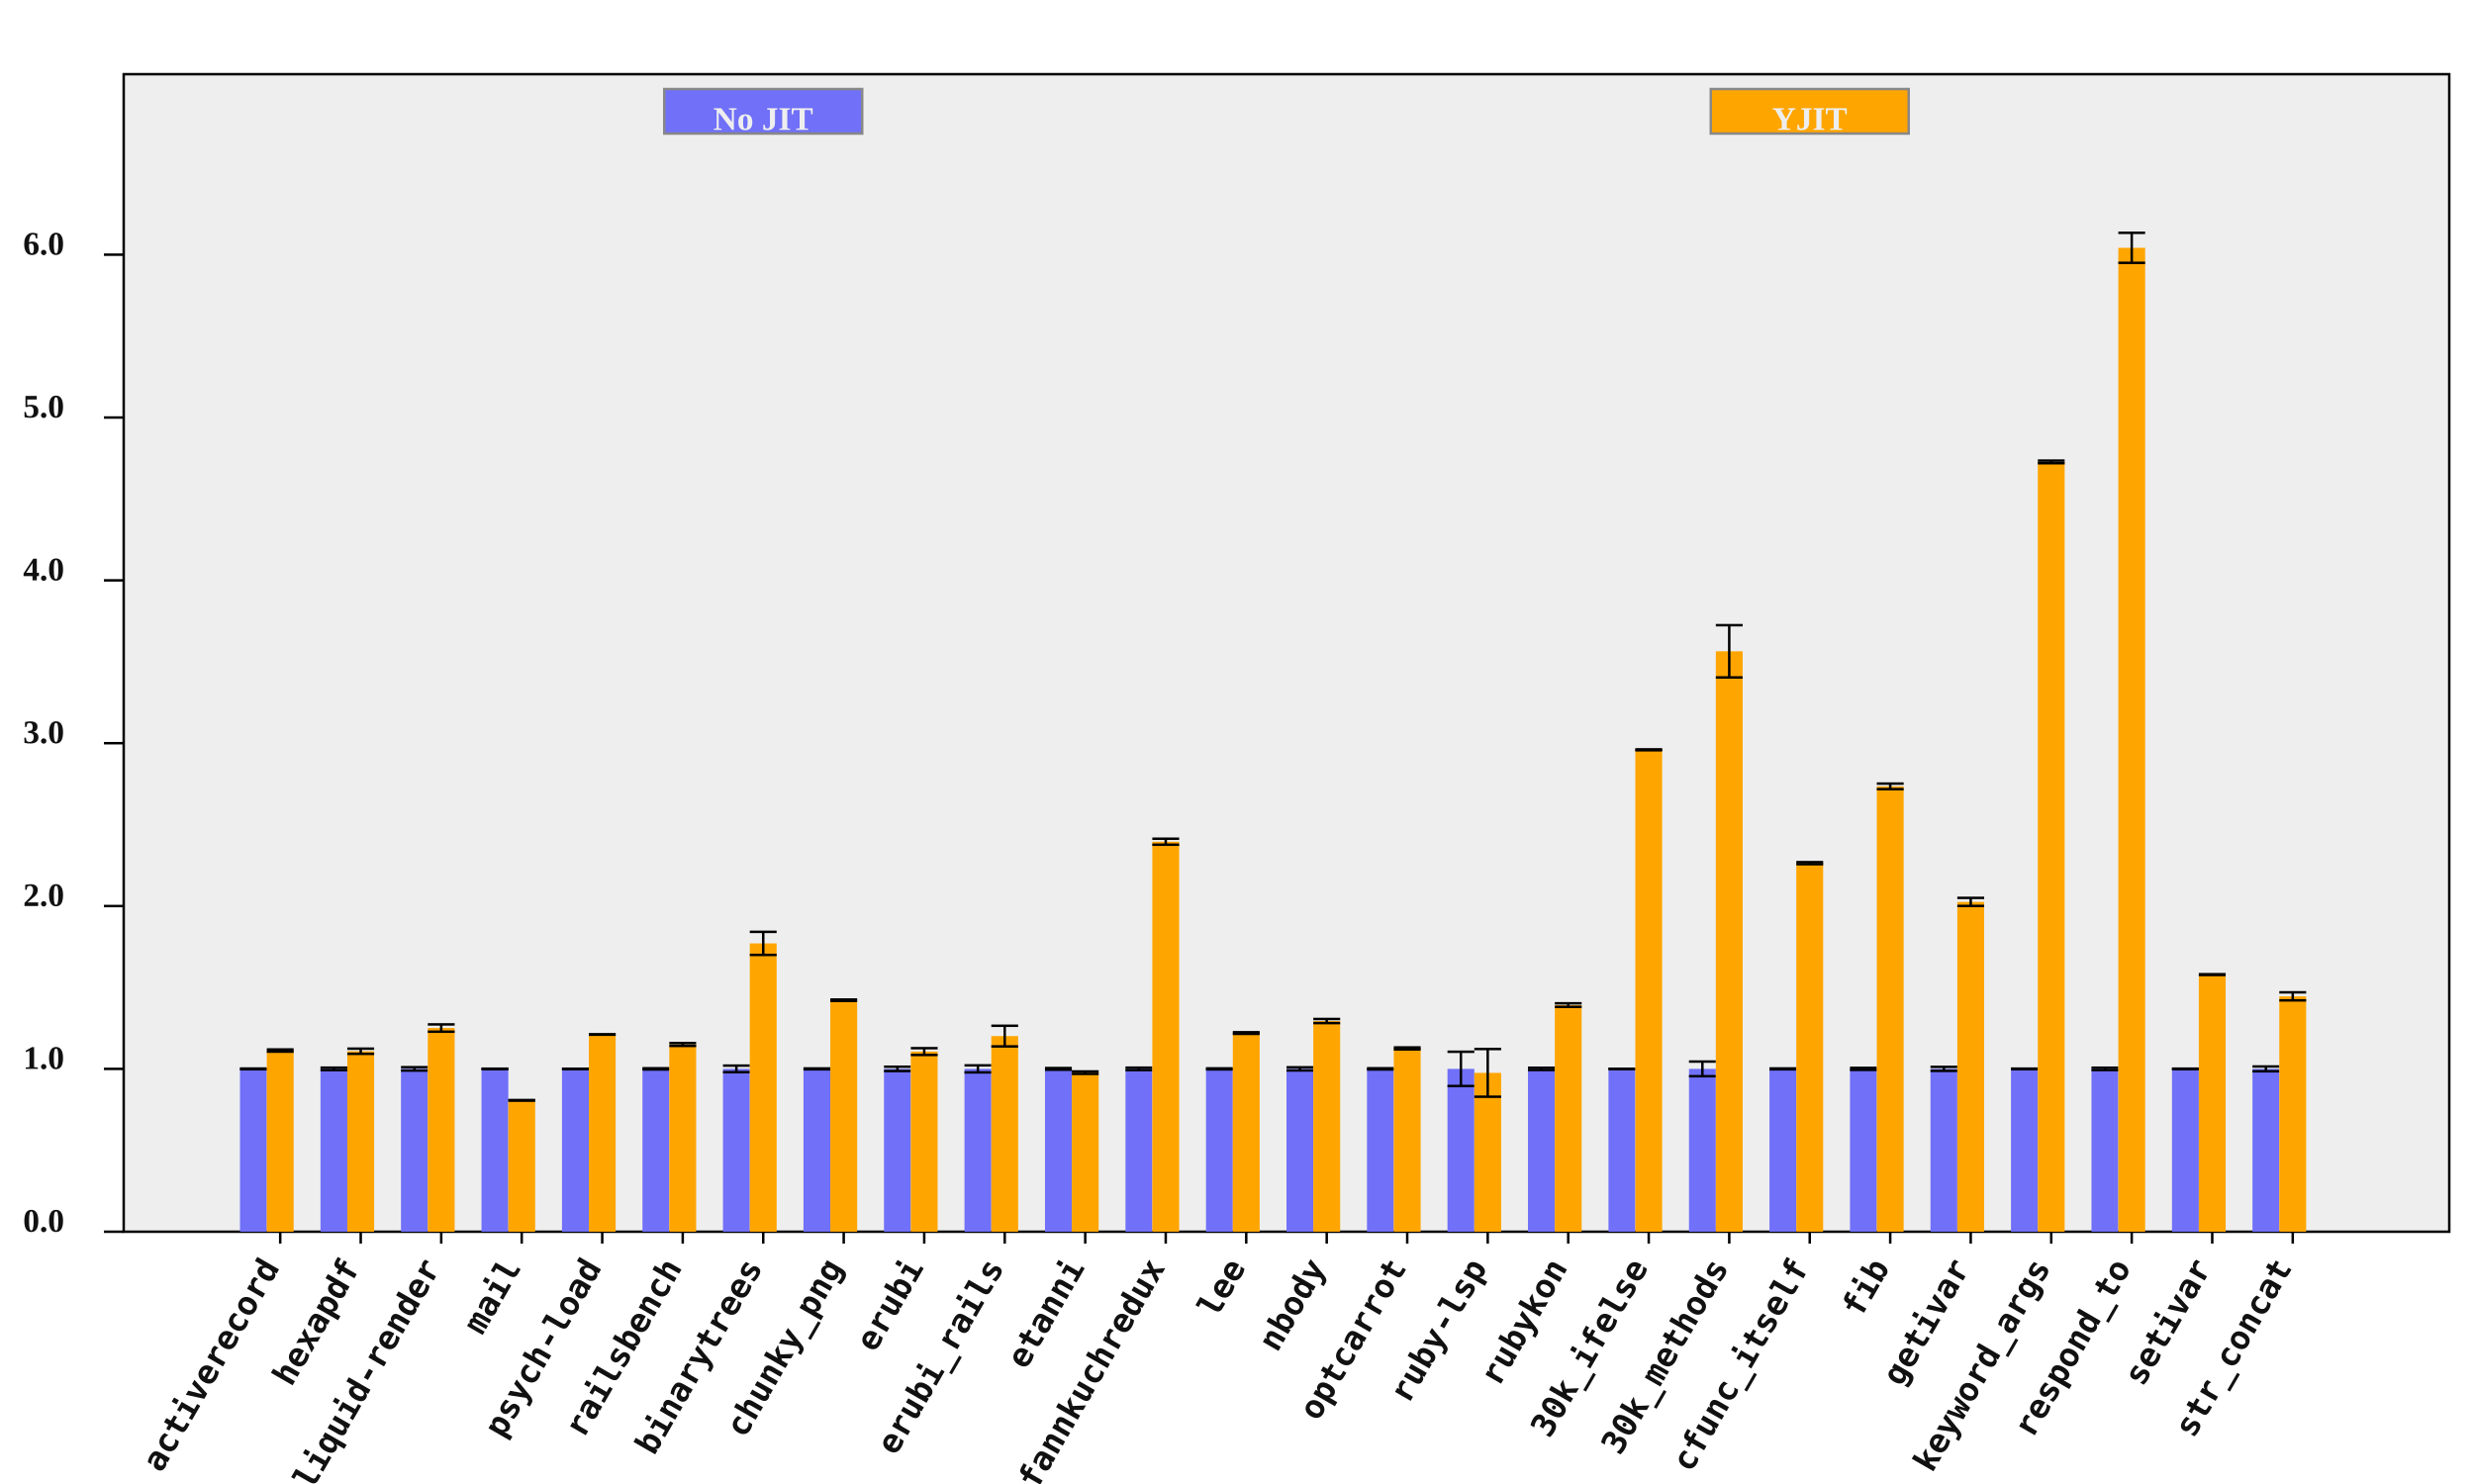
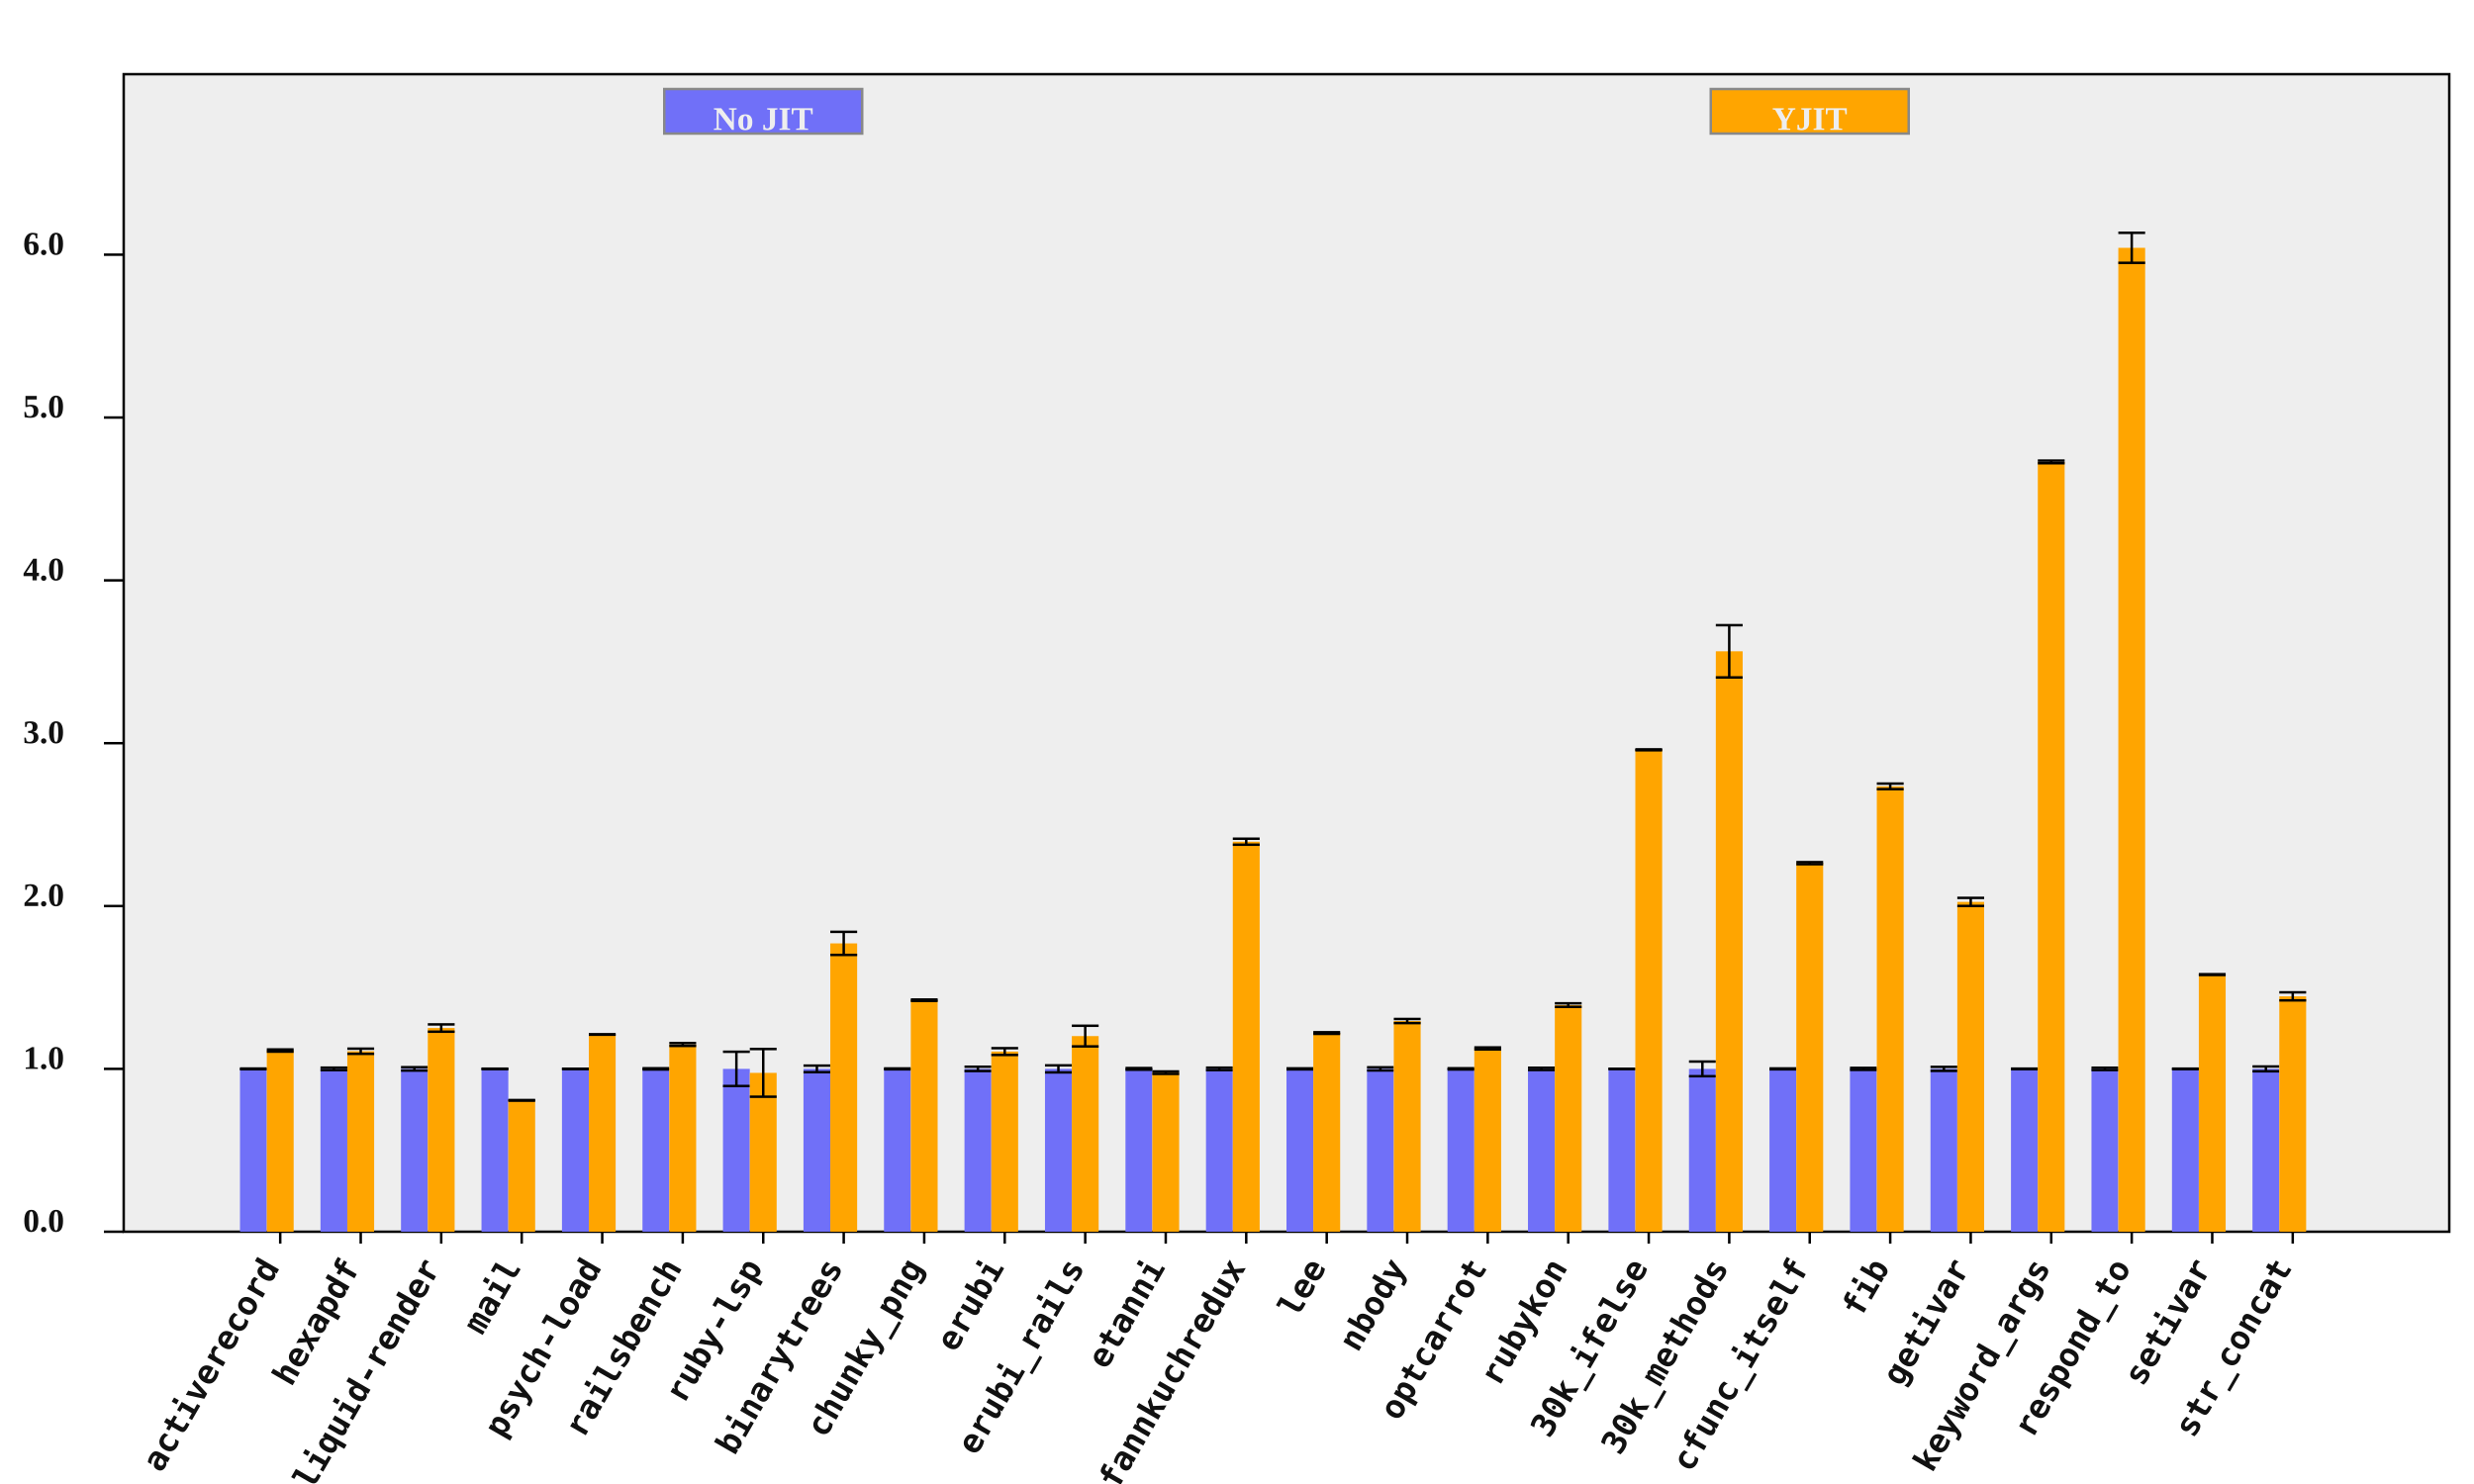
<svg xmlns="http://www.w3.org/2000/svg" viewBox="0 0 1000 600" width="100%" height="100%">
  <rect x="50.0" y="30.0" width="940.0" height="468" stroke="#000" fill="#EEE" />
  <line x1="42.0" y1="498" x2="50.0" y2="498" stroke="#000" />
  <text x="26" y="498" text-anchor="end" font-weight="bold" font-size="small" fill="#111">
0.0
</text>
  <line x1="42.0" y1="432.162" x2="50.0" y2="432.162" stroke="#000" />
  <text x="26" y="432.162" text-anchor="end" font-weight="bold" font-size="small" fill="#111">
1.0
</text>
  <line x1="42.0" y1="366.323" x2="50.0" y2="366.323" stroke="#000" />
  <text x="26" y="366.323" text-anchor="end" font-weight="bold" font-size="small" fill="#111">
2.0
</text>
  <line x1="42.0" y1="300.485" x2="50.0" y2="300.485" stroke="#000" />
  <text x="26" y="300.485" text-anchor="end" font-weight="bold" font-size="small" fill="#111">
3.0
</text>
  <line x1="42.0" y1="234.646" x2="50.0" y2="234.646" stroke="#000" />
  <text x="26" y="234.646" text-anchor="end" font-weight="bold" font-size="small" fill="#111">
4.0
</text>
  <line x1="42.0" y1="168.808" x2="50.0" y2="168.808" stroke="#000" />
  <text x="26" y="168.808" text-anchor="end" font-weight="bold" font-size="small" fill="#111">
5.0
</text>
  <line x1="42.0" y1="102.97" x2="50.0" y2="102.97" stroke="#000" />
  <text x="26" y="102.97" text-anchor="end" font-weight="bold" font-size="small" fill="#111">
6.0
</text>
  <rect x="268.5" y="36" width="80.0" height="18.0" fill="#7070f8" stroke="#888" />
  <text x="308.5" y="52.5" font-size="small" text-anchor="middle" font-weight="bold" fill="#EEE">
No JIT
</text>
  <rect x="691.5" y="36" width="80.0" height="18.0" fill="orange" stroke="#888" />
  <text x="731.5" y="52.5" font-size="small" text-anchor="middle" font-weight="bold" fill="#EEE">
YJIT
</text>
  <rect x="97.0" y="432.162" width="10.846" height="65.838" fill="#7070f8" data-tooltip="1.00x baseline speed (No JIT)" />
  <line x1="97.0" y1="432.018" x2="107.846" y2="432.018" stroke="#000" />
  <line x1="97.0" y1="432.305" x2="107.846" y2="432.305" stroke="#000" />
  <line x1="102.423" y1="432.018" x2="102.423" y2="432.305" stroke="#000" />
  <rect x="107.846" y="424.749" width="10.846" height="73.251" fill="orange" data-tooltip="1.11x baseline speed (YJIT)" />
  <line x1="107.846" y1="424.3" x2="118.692" y2="424.3" stroke="#000" />
  <line x1="107.846" y1="425.197" x2="118.692" y2="425.197" stroke="#000" />
  <line x1="113.269" y1="424.3" x2="113.269" y2="425.197" stroke="#000" />
  <line x1="113.269" y1="498.0" x2="113.269" y2="502.8" stroke="#000" />
  <text x="113.269" y="512.4" fill="#111" font-size="small" font-family="monospace" font-weight="bold" text-anchor="end" transform="rotate(-60, 113.2692, 512.4)">
activerecord
</text>
  <rect x="129.538" y="432.162" width="10.846" height="65.838" fill="#7070f8" data-tooltip="1.00x baseline speed (No JIT)" />
  <line x1="129.538" y1="431.66" x2="140.385" y2="431.66" stroke="#000" />
  <line x1="129.538" y1="432.663" x2="140.385" y2="432.663" stroke="#000" />
  <line x1="134.962" y1="431.66" x2="134.962" y2="432.663" stroke="#000" />
  <rect x="140.385" y="425.031" width="10.846" height="72.969" fill="orange" data-tooltip="1.11x baseline speed (YJIT)" />
  <line x1="140.385" y1="423.982" x2="151.231" y2="423.982" stroke="#000" />
  <line x1="140.385" y1="426.08" x2="151.231" y2="426.08" stroke="#000" />
  <line x1="145.808" y1="423.982" x2="145.808" y2="426.08" stroke="#000" />
  <line x1="145.808" y1="498.0" x2="145.808" y2="502.8" stroke="#000" />
  <text x="145.808" y="512.4" fill="#111" font-size="small" font-family="monospace" font-weight="bold" text-anchor="end" transform="rotate(-60, 145.8077, 512.4)">
hexapdf
</text>
  <rect x="162.077" y="432.162" width="10.846" height="65.838" fill="#7070f8" data-tooltip="1.00x baseline speed (No JIT)" />
  <line x1="162.077" y1="431.477" x2="172.923" y2="431.477" stroke="#000" />
  <line x1="162.077" y1="432.847" x2="172.923" y2="432.847" stroke="#000" />
  <line x1="167.5" y1="431.477" x2="167.5" y2="432.847" stroke="#000" />
  <rect x="172.923" y="415.651" width="10.846" height="82.349" fill="orange" data-tooltip="1.25x baseline speed (YJIT)" />
  <line x1="172.923" y1="414.176" x2="183.769" y2="414.176" stroke="#000" />
  <line x1="172.923" y1="417.126" x2="183.769" y2="417.126" stroke="#000" />
  <line x1="178.346" y1="414.176" x2="178.346" y2="417.126" stroke="#000" />
  <line x1="178.346" y1="498.0" x2="178.346" y2="502.8" stroke="#000" />
  <text x="178.346" y="512.4" fill="#111" font-size="small" font-family="monospace" font-weight="bold" text-anchor="end" transform="rotate(-60, 178.3462, 512.4)">
liquid-render
</text>
  <rect x="194.615" y="432.162" width="10.846" height="65.838" fill="#7070f8" data-tooltip="1.00x baseline speed (No JIT)" />
  <line x1="194.615" y1="432.075" x2="205.462" y2="432.075" stroke="#000" />
  <line x1="194.615" y1="432.248" x2="205.462" y2="432.248" stroke="#000" />
  <line x1="200.038" y1="432.075" x2="200.038" y2="432.248" stroke="#000" />
  <rect x="205.462" y="444.88" width="10.846" height="53.12" fill="orange" data-tooltip="0.81x baseline speed (YJIT)" />
  <line x1="205.462" y1="444.758" x2="216.308" y2="444.758" stroke="#000" />
  <line x1="205.462" y1="445.001" x2="216.308" y2="445.001" stroke="#000" />
  <line x1="210.885" y1="444.758" x2="210.885" y2="445.001" stroke="#000" />
  <line x1="210.885" y1="498.0" x2="210.885" y2="502.8" stroke="#000" />
  <text x="210.885" y="512.4" fill="#111" font-size="small" font-family="monospace" font-weight="bold" text-anchor="end" transform="rotate(-60, 210.8846, 512.4)">
mail
</text>
  <rect x="227.154" y="432.162" width="10.846" height="65.838" fill="#7070f8" data-tooltip="1.00x baseline speed (No JIT)" />
  <line x1="227.154" y1="432.093" x2="238.0" y2="432.093" stroke="#000" />
  <line x1="227.154" y1="432.23" x2="238.0" y2="432.23" stroke="#000" />
  <line x1="232.577" y1="432.093" x2="232.577" y2="432.23" stroke="#000" />
  <rect x="238.0" y="418.261" width="10.846" height="79.739" fill="orange" data-tooltip="1.21x baseline speed (YJIT)" />
  <line x1="238.0" y1="418.175" x2="248.846" y2="418.175" stroke="#000" />
  <line x1="238.0" y1="418.347" x2="248.846" y2="418.347" stroke="#000" />
  <line x1="243.423" y1="418.175" x2="243.423" y2="418.347" stroke="#000" />
  <line x1="243.423" y1="498.0" x2="243.423" y2="502.8" stroke="#000" />
  <text x="243.423" y="512.4" fill="#111" font-size="small" font-family="monospace" font-weight="bold" text-anchor="end" transform="rotate(-60, 243.4231, 512.4)">
psych-load
</text>
  <rect x="259.692" y="432.162" width="10.846" height="65.838" fill="#7070f8" data-tooltip="1.00x baseline speed (No JIT)" />
  <line x1="259.692" y1="431.909" x2="270.538" y2="431.909" stroke="#000" />
  <line x1="259.692" y1="432.414" x2="270.538" y2="432.414" stroke="#000" />
  <line x1="265.115" y1="431.909" x2="265.115" y2="432.414" stroke="#000" />
  <rect x="270.538" y="422.305" width="10.846" height="75.695" fill="orange" data-tooltip="1.15x baseline speed (YJIT)" />
  <line x1="270.538" y1="421.737" x2="281.385" y2="421.737" stroke="#000" />
  <line x1="270.538" y1="422.874" x2="281.385" y2="422.874" stroke="#000" />
  <line x1="275.962" y1="421.737" x2="275.962" y2="422.874" stroke="#000" />
  <line x1="275.962" y1="498.0" x2="275.962" y2="502.8" stroke="#000" />
  <text x="275.962" y="512.4" fill="#111" font-size="small" font-family="monospace" font-weight="bold" text-anchor="end" transform="rotate(-60, 275.9615, 512.4)">
railsbench
</text>
  <rect x="292.231" y="432.162" width="10.846" height="65.838" fill="#7070f8" data-tooltip="1.00x baseline speed (No JIT)" />
-   <line x1="292.231" y1="430.836" x2="303.077" y2="430.836" stroke="#000" />
-   <line x1="292.231" y1="433.487" x2="303.077" y2="433.487" stroke="#000" />
-   <line x1="297.654" y1="430.836" x2="297.654" y2="433.487" stroke="#000" />
-   <rect x="303.077" y="381.422" width="10.846" height="116.578" fill="orange" data-tooltip="1.77x baseline speed (YJIT)" />
-   <line x1="303.077" y1="376.757" x2="313.923" y2="376.757" stroke="#000" />
-   <line x1="303.077" y1="386.086" x2="313.923" y2="386.086" stroke="#000" />
-   <line x1="308.5" y1="376.757" x2="308.5" y2="386.086" stroke="#000" />
+   <line x1="292.231" y1="425.235" x2="303.077" y2="425.235" stroke="#000" />
+   <line x1="292.231" y1="439.088" x2="303.077" y2="439.088" stroke="#000" />
+   <line x1="297.654" y1="425.235" x2="297.654" y2="439.088" stroke="#000" />
+   <rect x="303.077" y="433.777" width="10.846" height="64.223" fill="orange" data-tooltip="0.98x baseline speed (YJIT)" />
+   <line x1="303.077" y1="424.131" x2="313.923" y2="424.131" stroke="#000" />
+   <line x1="303.077" y1="443.422" x2="313.923" y2="443.422" stroke="#000" />
+   <line x1="308.5" y1="424.131" x2="308.5" y2="443.422" stroke="#000" />
  <line x1="308.5" y1="498.0" x2="308.5" y2="502.8" stroke="#000" />
  <text x="308.5" y="512.4" fill="#111" font-size="small" font-family="monospace" font-weight="bold" text-anchor="end" transform="rotate(-60, 308.5, 512.4)">
- binarytrees
+ ruby-lsp
</text>
  <rect x="324.769" y="432.162" width="10.846" height="65.838" fill="#7070f8" data-tooltip="1.00x baseline speed (No JIT)" />
-   <line x1="324.769" y1="431.978" x2="335.615" y2="431.978" stroke="#000" />
-   <line x1="324.769" y1="432.345" x2="335.615" y2="432.345" stroke="#000" />
-   <line x1="330.192" y1="431.978" x2="330.192" y2="432.345" stroke="#000" />
-   <rect x="335.615" y="404.403" width="10.846" height="93.597" fill="orange" data-tooltip="1.42x baseline speed (YJIT)" />
-   <line x1="335.615" y1="404.122" x2="346.462" y2="404.122" stroke="#000" />
-   <line x1="335.615" y1="404.683" x2="346.462" y2="404.683" stroke="#000" />
-   <line x1="341.038" y1="404.122" x2="341.038" y2="404.683" stroke="#000" />
+   <line x1="324.769" y1="430.836" x2="335.615" y2="430.836" stroke="#000" />
+   <line x1="324.769" y1="433.487" x2="335.615" y2="433.487" stroke="#000" />
+   <line x1="330.192" y1="430.836" x2="330.192" y2="433.487" stroke="#000" />
+   <rect x="335.615" y="381.422" width="10.846" height="116.578" fill="orange" data-tooltip="1.77x baseline speed (YJIT)" />
+   <line x1="335.615" y1="376.757" x2="346.462" y2="376.757" stroke="#000" />
+   <line x1="335.615" y1="386.086" x2="346.462" y2="386.086" stroke="#000" />
+   <line x1="341.038" y1="376.757" x2="341.038" y2="386.086" stroke="#000" />
  <line x1="341.038" y1="498.0" x2="341.038" y2="502.8" stroke="#000" />
  <text x="341.038" y="512.4" fill="#111" font-size="small" font-family="monospace" font-weight="bold" text-anchor="end" transform="rotate(-60, 341.0385, 512.4)">
- chunky_png
+ binarytrees
</text>
  <rect x="357.308" y="432.162" width="10.846" height="65.838" fill="#7070f8" data-tooltip="1.00x baseline speed (No JIT)" />
-   <line x1="357.308" y1="431.293" x2="368.154" y2="431.293" stroke="#000" />
-   <line x1="357.308" y1="433.03" x2="368.154" y2="433.03" stroke="#000" />
-   <line x1="362.731" y1="431.293" x2="362.731" y2="433.03" stroke="#000" />
-   <rect x="368.154" y="425.161" width="10.846" height="72.839" fill="orange" data-tooltip="1.11x baseline speed (YJIT)" />
-   <line x1="368.154" y1="423.787" x2="379.0" y2="423.787" stroke="#000" />
-   <line x1="368.154" y1="426.535" x2="379.0" y2="426.535" stroke="#000" />
-   <line x1="373.577" y1="423.787" x2="373.577" y2="426.535" stroke="#000" />
+   <line x1="357.308" y1="431.978" x2="368.154" y2="431.978" stroke="#000" />
+   <line x1="357.308" y1="432.345" x2="368.154" y2="432.345" stroke="#000" />
+   <line x1="362.731" y1="431.978" x2="362.731" y2="432.345" stroke="#000" />
+   <rect x="368.154" y="404.403" width="10.846" height="93.597" fill="orange" data-tooltip="1.42x baseline speed (YJIT)" />
+   <line x1="368.154" y1="404.122" x2="379.0" y2="404.122" stroke="#000" />
+   <line x1="368.154" y1="404.683" x2="379.0" y2="404.683" stroke="#000" />
+   <line x1="373.577" y1="404.122" x2="373.577" y2="404.683" stroke="#000" />
  <line x1="373.577" y1="498.0" x2="373.577" y2="502.8" stroke="#000" />
  <text x="373.577" y="512.4" fill="#111" font-size="small" font-family="monospace" font-weight="bold" text-anchor="end" transform="rotate(-60, 373.5769, 512.4)">
- erubi
+ chunky_png
</text>
  <rect x="389.846" y="432.162" width="10.846" height="65.838" fill="#7070f8" data-tooltip="1.00x baseline speed (No JIT)" />
-   <line x1="389.846" y1="430.737" x2="400.692" y2="430.737" stroke="#000" />
-   <line x1="389.846" y1="433.586" x2="400.692" y2="433.586" stroke="#000" />
-   <line x1="395.269" y1="430.737" x2="395.269" y2="433.586" stroke="#000" />
-   <rect x="400.692" y="418.901" width="10.846" height="79.099" fill="orange" data-tooltip="1.20x baseline speed (YJIT)" />
-   <line x1="400.692" y1="414.724" x2="411.538" y2="414.724" stroke="#000" />
-   <line x1="400.692" y1="423.077" x2="411.538" y2="423.077" stroke="#000" />
-   <line x1="406.115" y1="414.724" x2="406.115" y2="423.077" stroke="#000" />
+   <line x1="389.846" y1="431.293" x2="400.692" y2="431.293" stroke="#000" />
+   <line x1="389.846" y1="433.03" x2="400.692" y2="433.03" stroke="#000" />
+   <line x1="395.269" y1="431.293" x2="395.269" y2="433.03" stroke="#000" />
+   <rect x="400.692" y="425.161" width="10.846" height="72.839" fill="orange" data-tooltip="1.11x baseline speed (YJIT)" />
+   <line x1="400.692" y1="423.787" x2="411.538" y2="423.787" stroke="#000" />
+   <line x1="400.692" y1="426.535" x2="411.538" y2="426.535" stroke="#000" />
+   <line x1="406.115" y1="423.787" x2="406.115" y2="426.535" stroke="#000" />
  <line x1="406.115" y1="498.0" x2="406.115" y2="502.8" stroke="#000" />
  <text x="406.115" y="512.4" fill="#111" font-size="small" font-family="monospace" font-weight="bold" text-anchor="end" transform="rotate(-60, 406.1154, 512.4)">
- erubi_rails
+ erubi
</text>
  <rect x="422.385" y="432.162" width="10.846" height="65.838" fill="#7070f8" data-tooltip="1.00x baseline speed (No JIT)" />
-   <line x1="422.385" y1="431.82" x2="433.231" y2="431.82" stroke="#000" />
-   <line x1="422.385" y1="432.503" x2="433.231" y2="432.503" stroke="#000" />
-   <line x1="427.808" y1="431.82" x2="427.808" y2="432.503" stroke="#000" />
-   <rect x="433.231" y="433.691" width="10.846" height="64.309" fill="orange" data-tooltip="0.98x baseline speed (YJIT)" />
-   <line x1="433.231" y1="433.193" x2="444.077" y2="433.193" stroke="#000" />
-   <line x1="433.231" y1="434.188" x2="444.077" y2="434.188" stroke="#000" />
-   <line x1="438.654" y1="433.193" x2="438.654" y2="434.188" stroke="#000" />
+   <line x1="422.385" y1="430.737" x2="433.231" y2="430.737" stroke="#000" />
+   <line x1="422.385" y1="433.586" x2="433.231" y2="433.586" stroke="#000" />
+   <line x1="427.808" y1="430.737" x2="427.808" y2="433.586" stroke="#000" />
+   <rect x="433.231" y="418.901" width="10.846" height="79.099" fill="orange" data-tooltip="1.20x baseline speed (YJIT)" />
+   <line x1="433.231" y1="414.724" x2="444.077" y2="414.724" stroke="#000" />
+   <line x1="433.231" y1="423.077" x2="444.077" y2="423.077" stroke="#000" />
+   <line x1="438.654" y1="414.724" x2="438.654" y2="423.077" stroke="#000" />
  <line x1="438.654" y1="498.0" x2="438.654" y2="502.8" stroke="#000" />
  <text x="438.654" y="512.4" fill="#111" font-size="small" font-family="monospace" font-weight="bold" text-anchor="end" transform="rotate(-60, 438.6538, 512.4)">
- etanni
+ erubi_rails
</text>
  <rect x="454.923" y="432.162" width="10.846" height="65.838" fill="#7070f8" data-tooltip="1.00x baseline speed (No JIT)" />
-   <line x1="454.923" y1="431.666" x2="465.769" y2="431.666" stroke="#000" />
-   <line x1="454.923" y1="432.657" x2="465.769" y2="432.657" stroke="#000" />
-   <line x1="460.346" y1="431.666" x2="460.346" y2="432.657" stroke="#000" />
-   <rect x="465.769" y="340.314" width="10.846" height="157.686" fill="orange" data-tooltip="2.40x baseline speed (YJIT)" />
-   <line x1="465.769" y1="339.103" x2="476.615" y2="339.103" stroke="#000" />
-   <line x1="465.769" y1="341.525" x2="476.615" y2="341.525" stroke="#000" />
-   <line x1="471.192" y1="339.103" x2="471.192" y2="341.525" stroke="#000" />
+   <line x1="454.923" y1="431.82" x2="465.769" y2="431.82" stroke="#000" />
+   <line x1="454.923" y1="432.503" x2="465.769" y2="432.503" stroke="#000" />
+   <line x1="460.346" y1="431.82" x2="460.346" y2="432.503" stroke="#000" />
+   <rect x="465.769" y="433.691" width="10.846" height="64.309" fill="orange" data-tooltip="0.98x baseline speed (YJIT)" />
+   <line x1="465.769" y1="433.193" x2="476.615" y2="433.193" stroke="#000" />
+   <line x1="465.769" y1="434.188" x2="476.615" y2="434.188" stroke="#000" />
+   <line x1="471.192" y1="433.193" x2="471.192" y2="434.188" stroke="#000" />
  <line x1="471.192" y1="498.0" x2="471.192" y2="502.8" stroke="#000" />
  <text x="471.192" y="512.4" fill="#111" font-size="small" font-family="monospace" font-weight="bold" text-anchor="end" transform="rotate(-60, 471.1923, 512.4)">
- fannkuchredux
+ etanni
</text>
  <rect x="487.462" y="432.162" width="10.846" height="65.838" fill="#7070f8" data-tooltip="1.00x baseline speed (No JIT)" />
-   <line x1="487.462" y1="431.95" x2="498.308" y2="431.95" stroke="#000" />
-   <line x1="487.462" y1="432.374" x2="498.308" y2="432.374" stroke="#000" />
-   <line x1="492.885" y1="431.95" x2="492.885" y2="432.374" stroke="#000" />
-   <rect x="498.308" y="417.677" width="10.846" height="80.323" fill="orange" data-tooltip="1.22x baseline speed (YJIT)" />
-   <line x1="498.308" y1="417.342" x2="509.154" y2="417.342" stroke="#000" />
-   <line x1="498.308" y1="418.012" x2="509.154" y2="418.012" stroke="#000" />
-   <line x1="503.731" y1="417.342" x2="503.731" y2="418.012" stroke="#000" />
+   <line x1="487.462" y1="431.666" x2="498.308" y2="431.666" stroke="#000" />
+   <line x1="487.462" y1="432.657" x2="498.308" y2="432.657" stroke="#000" />
+   <line x1="492.885" y1="431.666" x2="492.885" y2="432.657" stroke="#000" />
+   <rect x="498.308" y="340.314" width="10.846" height="157.686" fill="orange" data-tooltip="2.40x baseline speed (YJIT)" />
+   <line x1="498.308" y1="339.103" x2="509.154" y2="339.103" stroke="#000" />
+   <line x1="498.308" y1="341.525" x2="509.154" y2="341.525" stroke="#000" />
+   <line x1="503.731" y1="339.103" x2="503.731" y2="341.525" stroke="#000" />
  <line x1="503.731" y1="498.0" x2="503.731" y2="502.8" stroke="#000" />
  <text x="503.731" y="512.4" fill="#111" font-size="small" font-family="monospace" font-weight="bold" text-anchor="end" transform="rotate(-60, 503.7308, 512.4)">
- lee
+ fannkuchredux
</text>
  <rect x="520.0" y="432.162" width="10.846" height="65.838" fill="#7070f8" data-tooltip="1.00x baseline speed (No JIT)" />
-   <line x1="520.0" y1="431.519" x2="530.846" y2="431.519" stroke="#000" />
-   <line x1="520.0" y1="432.804" x2="530.846" y2="432.804" stroke="#000" />
-   <line x1="525.423" y1="431.519" x2="525.423" y2="432.804" stroke="#000" />
-   <rect x="530.846" y="412.819" width="10.846" height="85.181" fill="orange" data-tooltip="1.29x baseline speed (YJIT)" />
-   <line x1="530.846" y1="411.985" x2="541.692" y2="411.985" stroke="#000" />
-   <line x1="530.846" y1="413.653" x2="541.692" y2="413.653" stroke="#000" />
-   <line x1="536.269" y1="411.985" x2="536.269" y2="413.653" stroke="#000" />
+   <line x1="520.0" y1="431.95" x2="530.846" y2="431.95" stroke="#000" />
+   <line x1="520.0" y1="432.374" x2="530.846" y2="432.374" stroke="#000" />
+   <line x1="525.423" y1="431.95" x2="525.423" y2="432.374" stroke="#000" />
+   <rect x="530.846" y="417.677" width="10.846" height="80.323" fill="orange" data-tooltip="1.22x baseline speed (YJIT)" />
+   <line x1="530.846" y1="417.342" x2="541.692" y2="417.342" stroke="#000" />
+   <line x1="530.846" y1="418.012" x2="541.692" y2="418.012" stroke="#000" />
+   <line x1="536.269" y1="417.342" x2="536.269" y2="418.012" stroke="#000" />
  <line x1="536.269" y1="498.0" x2="536.269" y2="502.8" stroke="#000" />
  <text x="536.269" y="512.4" fill="#111" font-size="small" font-family="monospace" font-weight="bold" text-anchor="end" transform="rotate(-60, 536.2692, 512.4)">
- nbody
+ lee
</text>
  <rect x="552.538" y="432.162" width="10.846" height="65.838" fill="#7070f8" data-tooltip="1.00x baseline speed (No JIT)" />
-   <line x1="552.538" y1="431.909" x2="563.385" y2="431.909" stroke="#000" />
-   <line x1="552.538" y1="432.414" x2="563.385" y2="432.414" stroke="#000" />
-   <line x1="557.962" y1="431.909" x2="557.962" y2="432.414" stroke="#000" />
-   <rect x="563.385" y="423.895" width="10.846" height="74.105" fill="orange" data-tooltip="1.13x baseline speed (YJIT)" />
-   <line x1="563.385" y1="423.483" x2="574.231" y2="423.483" stroke="#000" />
-   <line x1="563.385" y1="424.307" x2="574.231" y2="424.307" stroke="#000" />
-   <line x1="568.808" y1="423.483" x2="568.808" y2="424.307" stroke="#000" />
+   <line x1="552.538" y1="431.519" x2="563.385" y2="431.519" stroke="#000" />
+   <line x1="552.538" y1="432.804" x2="563.385" y2="432.804" stroke="#000" />
+   <line x1="557.962" y1="431.519" x2="557.962" y2="432.804" stroke="#000" />
+   <rect x="563.385" y="412.819" width="10.846" height="85.181" fill="orange" data-tooltip="1.29x baseline speed (YJIT)" />
+   <line x1="563.385" y1="411.985" x2="574.231" y2="411.985" stroke="#000" />
+   <line x1="563.385" y1="413.653" x2="574.231" y2="413.653" stroke="#000" />
+   <line x1="568.808" y1="411.985" x2="568.808" y2="413.653" stroke="#000" />
  <line x1="568.808" y1="498.0" x2="568.808" y2="502.8" stroke="#000" />
  <text x="568.808" y="512.4" fill="#111" font-size="small" font-family="monospace" font-weight="bold" text-anchor="end" transform="rotate(-60, 568.8077, 512.4)">
- optcarrot
+ nbody
</text>
  <rect x="585.077" y="432.162" width="10.846" height="65.838" fill="#7070f8" data-tooltip="1.00x baseline speed (No JIT)" />
-   <line x1="585.077" y1="425.235" x2="595.923" y2="425.235" stroke="#000" />
-   <line x1="585.077" y1="439.088" x2="595.923" y2="439.088" stroke="#000" />
-   <line x1="590.5" y1="425.235" x2="590.5" y2="439.088" stroke="#000" />
-   <rect x="595.923" y="433.777" width="10.846" height="64.223" fill="orange" data-tooltip="0.98x baseline speed (YJIT)" />
-   <line x1="595.923" y1="424.131" x2="606.769" y2="424.131" stroke="#000" />
-   <line x1="595.923" y1="443.422" x2="606.769" y2="443.422" stroke="#000" />
-   <line x1="601.346" y1="424.131" x2="601.346" y2="443.422" stroke="#000" />
+   <line x1="585.077" y1="431.909" x2="595.923" y2="431.909" stroke="#000" />
+   <line x1="585.077" y1="432.414" x2="595.923" y2="432.414" stroke="#000" />
+   <line x1="590.5" y1="431.909" x2="590.5" y2="432.414" stroke="#000" />
+   <rect x="595.923" y="423.895" width="10.846" height="74.105" fill="orange" data-tooltip="1.13x baseline speed (YJIT)" />
+   <line x1="595.923" y1="423.483" x2="606.769" y2="423.483" stroke="#000" />
+   <line x1="595.923" y1="424.307" x2="606.769" y2="424.307" stroke="#000" />
+   <line x1="601.346" y1="423.483" x2="601.346" y2="424.307" stroke="#000" />
  <line x1="601.346" y1="498.0" x2="601.346" y2="502.8" stroke="#000" />
  <text x="601.346" y="512.4" fill="#111" font-size="small" font-family="monospace" font-weight="bold" text-anchor="end" transform="rotate(-60, 601.3462, 512.4)">
- ruby-lsp
+ optcarrot
</text>
  <rect x="617.615" y="432.162" width="10.846" height="65.838" fill="#7070f8" data-tooltip="1.00x baseline speed (No JIT)" />
  <line x1="617.615" y1="431.702" x2="628.462" y2="431.702" stroke="#000" />
  <line x1="617.615" y1="432.621" x2="628.462" y2="432.621" stroke="#000" />
  <line x1="623.038" y1="431.702" x2="623.038" y2="432.621" stroke="#000" />
  <rect x="628.462" y="406.374" width="10.846" height="91.626" fill="orange" data-tooltip="1.39x baseline speed (YJIT)" />
  <line x1="628.462" y1="405.649" x2="639.308" y2="405.649" stroke="#000" />
  <line x1="628.462" y1="407.099" x2="639.308" y2="407.099" stroke="#000" />
  <line x1="633.885" y1="405.649" x2="633.885" y2="407.099" stroke="#000" />
  <line x1="633.885" y1="498.0" x2="633.885" y2="502.8" stroke="#000" />
  <text x="633.885" y="512.4" fill="#111" font-size="small" font-family="monospace" font-weight="bold" text-anchor="end" transform="rotate(-60, 633.8846, 512.4)">
rubykon
</text>
  <rect x="650.154" y="432.162" width="10.846" height="65.838" fill="#7070f8" data-tooltip="1.00x baseline speed (No JIT)" />
  <line x1="650.154" y1="432.121" x2="661" y2="432.121" stroke="#000" />
  <line x1="650.154" y1="432.202" x2="661" y2="432.202" stroke="#000" />
  <line x1="655.577" y1="432.121" x2="655.577" y2="432.202" stroke="#000" />
  <rect x="661" y="303.157" width="10.846" height="194.843" fill="orange" data-tooltip="2.96x baseline speed (YJIT)" />
  <line x1="661" y1="302.971" x2="671.846" y2="302.971" stroke="#000" />
  <line x1="661" y1="303.342" x2="671.846" y2="303.342" stroke="#000" />
  <line x1="666.423" y1="302.971" x2="666.423" y2="303.342" stroke="#000" />
  <line x1="666.423" y1="498.0" x2="666.423" y2="502.8" stroke="#000" />
  <text x="666.423" y="512.4" fill="#111" font-size="small" font-family="monospace" font-weight="bold" text-anchor="end" transform="rotate(-60, 666.4231, 512.4)">
30k_ifelse
</text>
  <rect x="682.692" y="432.162" width="10.846" height="65.838" fill="#7070f8" data-tooltip="1.00x baseline speed (No JIT)" />
  <line x1="682.692" y1="429.198" x2="693.538" y2="429.198" stroke="#000" />
  <line x1="682.692" y1="435.125" x2="693.538" y2="435.125" stroke="#000" />
  <line x1="688.115" y1="429.198" x2="688.115" y2="435.125" stroke="#000" />
  <rect x="693.538" y="263.333" width="10.846" height="234.667" fill="orange" data-tooltip="3.56x baseline speed (YJIT)" />
  <line x1="693.538" y1="252.771" x2="704.385" y2="252.771" stroke="#000" />
  <line x1="693.538" y1="273.896" x2="704.385" y2="273.896" stroke="#000" />
  <line x1="698.962" y1="252.771" x2="698.962" y2="273.896" stroke="#000" />
  <line x1="698.962" y1="498.0" x2="698.962" y2="502.8" stroke="#000" />
  <text x="698.962" y="512.4" fill="#111" font-size="small" font-family="monospace" font-weight="bold" text-anchor="end" transform="rotate(-60, 698.9615, 512.4)">
30k_methods
</text>
  <rect x="715.231" y="432.162" width="10.846" height="65.838" fill="#7070f8" data-tooltip="1.00x baseline speed (No JIT)" />
  <line x1="715.231" y1="431.977" x2="726.077" y2="431.977" stroke="#000" />
  <line x1="715.231" y1="432.346" x2="726.077" y2="432.346" stroke="#000" />
  <line x1="720.654" y1="431.977" x2="720.654" y2="432.346" stroke="#000" />
  <rect x="726.077" y="348.991" width="10.846" height="149.009" fill="orange" data-tooltip="2.26x baseline speed (YJIT)" />
  <line x1="726.077" y1="348.572" x2="736.923" y2="348.572" stroke="#000" />
  <line x1="726.077" y1="349.409" x2="736.923" y2="349.409" stroke="#000" />
  <line x1="731.5" y1="348.572" x2="731.5" y2="349.409" stroke="#000" />
  <line x1="731.5" y1="498.0" x2="731.5" y2="502.8" stroke="#000" />
  <text x="731.5" y="512.4" fill="#111" font-size="small" font-family="monospace" font-weight="bold" text-anchor="end" transform="rotate(-60, 731.5, 512.4)">
cfunc_itself
</text>
  <rect x="747.769" y="432.162" width="10.846" height="65.838" fill="#7070f8" data-tooltip="1.00x baseline speed (No JIT)" />
  <line x1="747.769" y1="431.751" x2="758.615" y2="431.751" stroke="#000" />
  <line x1="747.769" y1="432.572" x2="758.615" y2="432.572" stroke="#000" />
  <line x1="753.192" y1="431.751" x2="753.192" y2="432.572" stroke="#000" />
  <rect x="758.615" y="317.937" width="10.846" height="180.063" fill="orange" data-tooltip="2.73x baseline speed (YJIT)" />
  <line x1="758.615" y1="316.813" x2="769.462" y2="316.813" stroke="#000" />
  <line x1="758.615" y1="319.061" x2="769.462" y2="319.061" stroke="#000" />
  <line x1="764.038" y1="316.813" x2="764.038" y2="319.061" stroke="#000" />
  <line x1="764.038" y1="498.0" x2="764.038" y2="502.8" stroke="#000" />
  <text x="764.038" y="512.4" fill="#111" font-size="small" font-family="monospace" font-weight="bold" text-anchor="end" transform="rotate(-60, 764.0385, 512.4)">
fib
</text>
  <rect x="780.308" y="432.162" width="10.846" height="65.838" fill="#7070f8" data-tooltip="1.00x baseline speed (No JIT)" />
  <line x1="780.308" y1="431.356" x2="791.154" y2="431.356" stroke="#000" />
  <line x1="780.308" y1="432.967" x2="791.154" y2="432.967" stroke="#000" />
  <line x1="785.731" y1="431.356" x2="785.731" y2="432.967" stroke="#000" />
  <rect x="791.154" y="364.656" width="10.846" height="133.344" fill="orange" data-tooltip="2.03x baseline speed (YJIT)" />
  <line x1="791.154" y1="363.025" x2="802" y2="363.025" stroke="#000" />
  <line x1="791.154" y1="366.287" x2="802" y2="366.287" stroke="#000" />
  <line x1="796.577" y1="363.025" x2="796.577" y2="366.287" stroke="#000" />
  <line x1="796.577" y1="498.0" x2="796.577" y2="502.8" stroke="#000" />
  <text x="796.577" y="512.4" fill="#111" font-size="small" font-family="monospace" font-weight="bold" text-anchor="end" transform="rotate(-60, 796.5769, 512.4)">
getivar
</text>
  <rect x="812.846" y="432.162" width="10.846" height="65.838" fill="#7070f8" data-tooltip="1.00x baseline speed (No JIT)" />
  <line x1="812.846" y1="432.052" x2="823.692" y2="432.052" stroke="#000" />
  <line x1="812.846" y1="432.271" x2="823.692" y2="432.271" stroke="#000" />
  <line x1="818.269" y1="432.052" x2="818.269" y2="432.271" stroke="#000" />
  <rect x="823.692" y="186.764" width="10.846" height="311.236" fill="orange" data-tooltip="4.73x baseline speed (YJIT)" />
  <line x1="823.692" y1="186.233" x2="834.538" y2="186.233" stroke="#000" />
  <line x1="823.692" y1="187.296" x2="834.538" y2="187.296" stroke="#000" />
  <line x1="829.115" y1="186.233" x2="829.115" y2="187.296" stroke="#000" />
  <line x1="829.115" y1="498.0" x2="829.115" y2="502.8" stroke="#000" />
  <text x="829.115" y="512.4" fill="#111" font-size="small" font-family="monospace" font-weight="bold" text-anchor="end" transform="rotate(-60, 829.1154, 512.4)">
keyword_args
</text>
  <rect x="845.385" y="432.162" width="10.846" height="65.838" fill="#7070f8" data-tooltip="1.00x baseline speed (No JIT)" />
  <line x1="845.385" y1="431.688" x2="856.231" y2="431.688" stroke="#000" />
  <line x1="845.385" y1="432.636" x2="856.231" y2="432.636" stroke="#000" />
  <line x1="850.808" y1="431.688" x2="850.808" y2="432.636" stroke="#000" />
  <rect x="856.231" y="100.2" width="10.846" height="397.8" fill="orange" data-tooltip="6.04x baseline speed (YJIT)" />
  <line x1="856.231" y1="94.132" x2="867.077" y2="94.132" stroke="#000" />
  <line x1="856.231" y1="106.268" x2="867.077" y2="106.268" stroke="#000" />
  <line x1="861.654" y1="94.132" x2="861.654" y2="106.268" stroke="#000" />
  <line x1="861.654" y1="498.0" x2="861.654" y2="502.8" stroke="#000" />
  <text x="861.654" y="512.4" fill="#111" font-size="small" font-family="monospace" font-weight="bold" text-anchor="end" transform="rotate(-60, 861.6538, 512.4)">
respond_to
</text>
  <rect x="877.923" y="432.162" width="10.846" height="65.838" fill="#7070f8" data-tooltip="1.00x baseline speed (No JIT)" />
  <line x1="877.923" y1="432.059" x2="888.769" y2="432.059" stroke="#000" />
  <line x1="877.923" y1="432.264" x2="888.769" y2="432.264" stroke="#000" />
  <line x1="883.346" y1="432.059" x2="883.346" y2="432.264" stroke="#000" />
  <rect x="888.769" y="394.042" width="10.846" height="103.958" fill="orange" data-tooltip="1.58x baseline speed (YJIT)" />
  <line x1="888.769" y1="393.881" x2="899.615" y2="393.881" stroke="#000" />
  <line x1="888.769" y1="394.204" x2="899.615" y2="394.204" stroke="#000" />
  <line x1="894.192" y1="393.881" x2="894.192" y2="394.204" stroke="#000" />
  <line x1="894.192" y1="498.0" x2="894.192" y2="502.8" stroke="#000" />
  <text x="894.192" y="512.4" fill="#111" font-size="small" font-family="monospace" font-weight="bold" text-anchor="end" transform="rotate(-60, 894.1923, 512.4)">
setivar
</text>
  <rect x="910.462" y="432.162" width="10.846" height="65.838" fill="#7070f8" data-tooltip="1.00x baseline speed (No JIT)" />
  <line x1="910.462" y1="431.189" x2="921.308" y2="431.189" stroke="#000" />
  <line x1="910.462" y1="433.135" x2="921.308" y2="433.135" stroke="#000" />
  <line x1="915.885" y1="431.189" x2="915.885" y2="433.135" stroke="#000" />
  <rect x="921.308" y="402.839" width="10.846" height="95.161" fill="orange" data-tooltip="1.45x baseline speed (YJIT)" />
  <line x1="921.308" y1="401.209" x2="932.154" y2="401.209" stroke="#000" />
  <line x1="921.308" y1="404.468" x2="932.154" y2="404.468" stroke="#000" />
  <line x1="926.731" y1="401.209" x2="926.731" y2="404.468" stroke="#000" />
  <line x1="926.731" y1="498.0" x2="926.731" y2="502.8" stroke="#000" />
  <text x="926.731" y="512.4" fill="#111" font-size="small" font-family="monospace" font-weight="bold" text-anchor="end" transform="rotate(-60, 926.7308, 512.4)">
str_concat
</text>
</svg>
